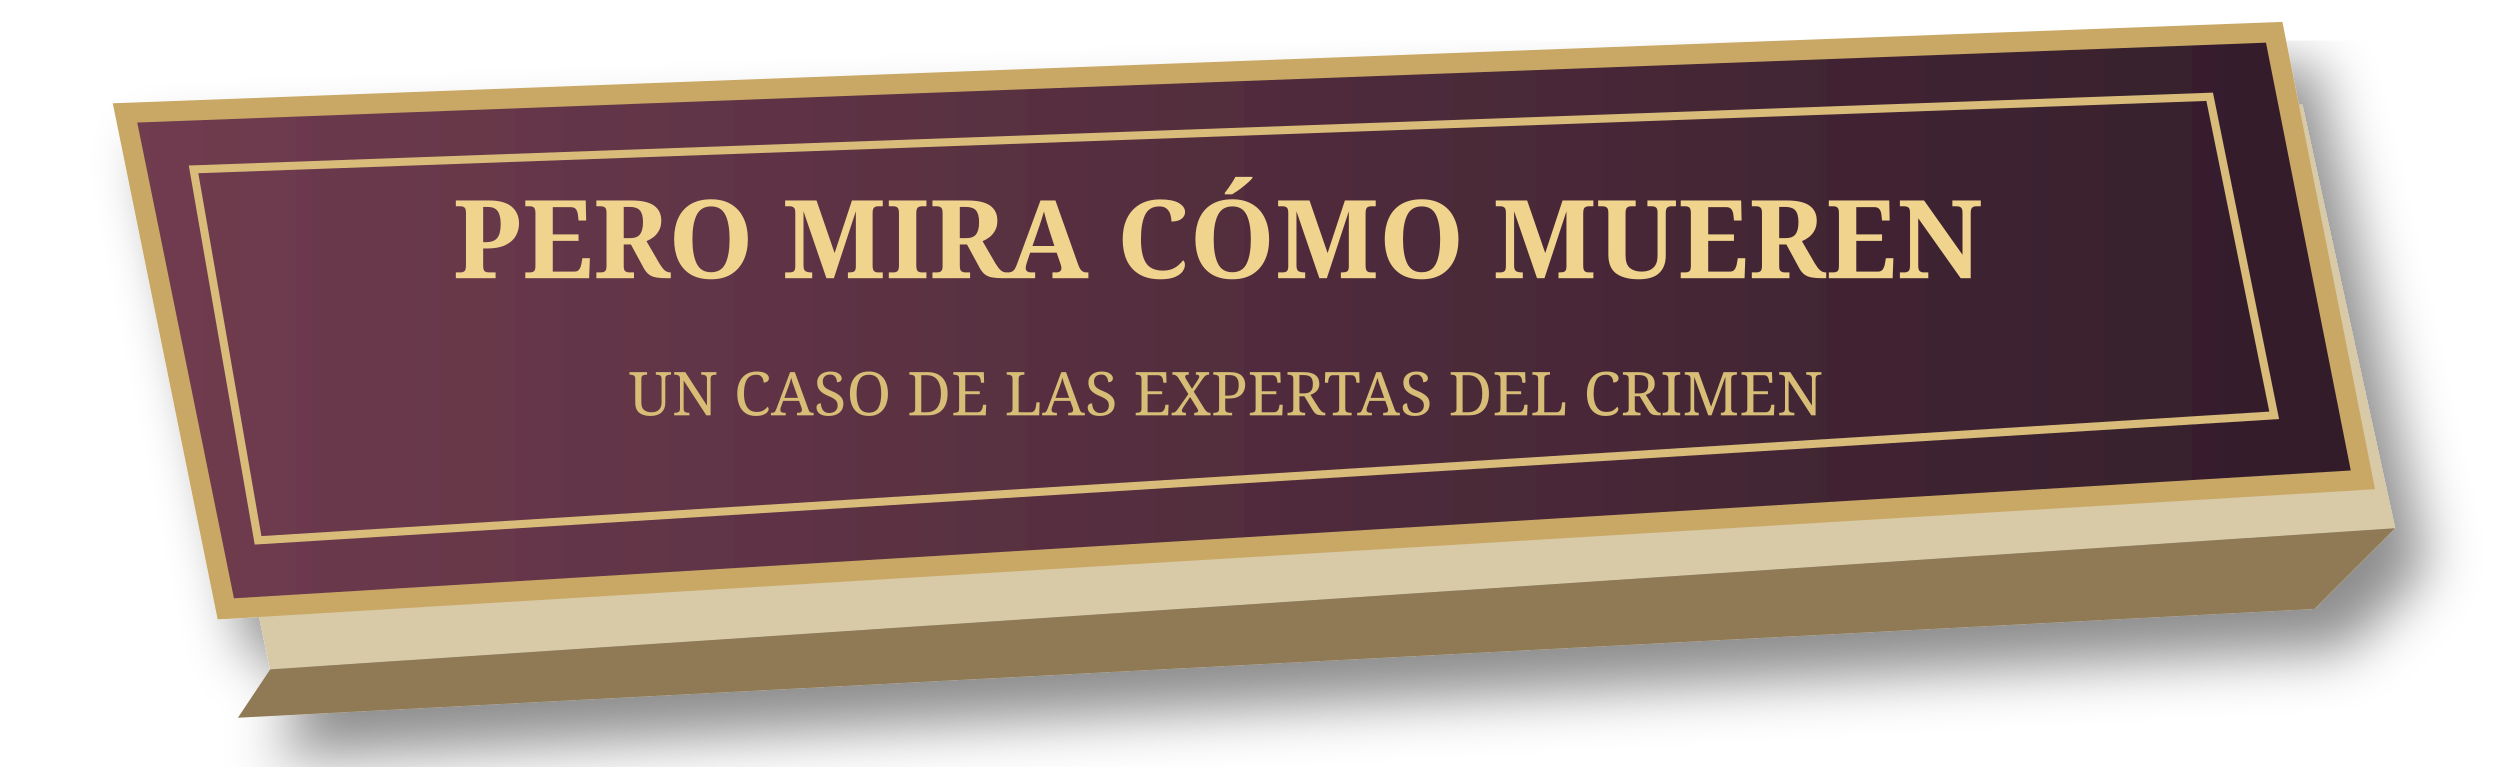
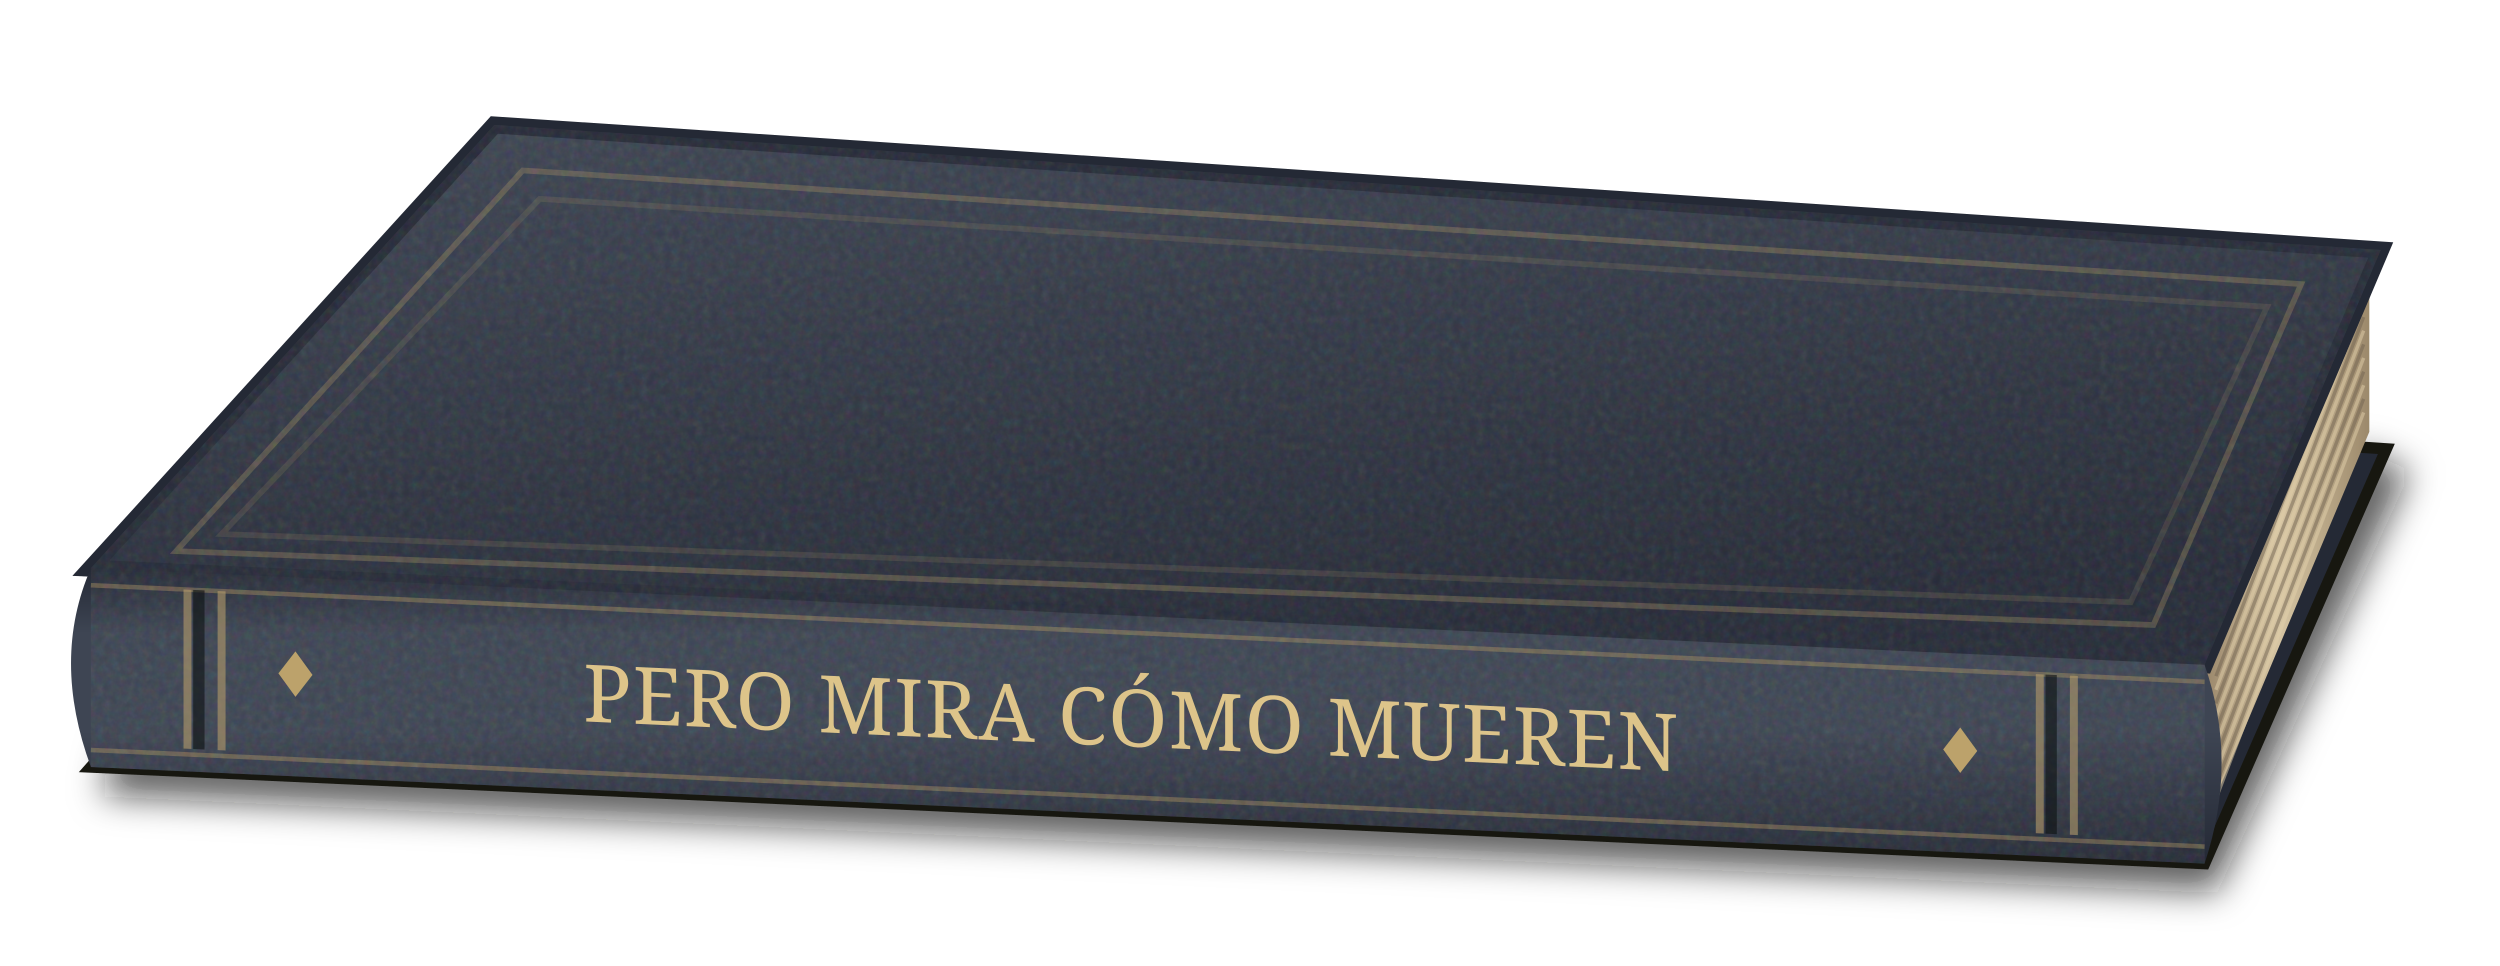
- <svg xmlns="http://www.w3.org/2000/svg" width="620" height="190" viewBox="0 0 620 190">
+ <svg xmlns="http://www.w3.org/2000/svg" width="440" height="170" viewBox="0 0 440 170">
  <defs>
-     <filter id="s">
-       <feDropShadow dx="8" dy="10" stdDeviation="7" flood-opacity=".45" />
+     <linearGradient id="cover" x2="0.3" y2="1">
+       <stop stop-color="#3e4553" />
+       <stop offset="1" stop-color="#242935" />
+     </linearGradient>
+     <linearGradient id="spine" x1="0" y1="0" x2="0" y2="1">
+       <stop stop-color="#242935" />
+       <stop offset=".22" stop-color="#3e4553" />
+       <stop offset=".55" stop-color="#3e4553" />
+       <stop offset="1" stop-color="#242935" />
+     </linearGradient>
+     <linearGradient id="paper">
+       <stop stop-color="#9a876b" />
+       <stop offset=".45" stop-color="#d6c5a3" />
+       <stop offset="1" stop-color="#9c896b" />
+     </linearGradient>
+     <filter id="shadow" x="-10%" y="-50%" width="125%" height="220%">
+       <feGaussianBlur stdDeviation="3" />
    </filter>
-     <linearGradient id="c">
-       <stop stop-color="#713c50" />
-       <stop offset="1" stop-color="#321d2a" />
-     </linearGradient>
+     <filter id="grain">
+       <feTurbulence type="fractalNoise" baseFrequency=".72" numOctaves="3" seed="7" result="noise" />
+       <feComposite in="noise" in2="SourceGraphic" operator="in" />
+       <feBlend in="SourceGraphic" mode="soft-light" />
+     </filter>
  </defs>
-   <g filter="url(#s)">
-     <path fill="#d8c9a7" d="M42 47 571 26l23 105L67 166z" />
-     <path fill="#8f7a54" d="m67 166 527-35-20 20-515 27z" />
-     <path fill="url(#c)" stroke="#c9a866" stroke-width="5" d="M31 28 564 8l22 111L56 151z" />
-     <path fill="none" stroke="#d9bc7a" stroke-width="2" d="M48 42 548 24l16 79L64 134z" />
-     <text x="302" y="69" text-anchor="middle" fill="#f0d48d" font-family="Georgia,serif" font-size="27" font-weight="bold">PERO MIRA CÓMO MUEREN</text>
-     <text x="304" y="103" text-anchor="middle" fill="#d8bd76" font-family="Georgia,serif" font-size="15">UN CASO DE LAS EXPERTAS DEL CRIMEN</text>
+   <path d="M18 140 390 157 424 83 415 79 381 144 20 131Z" fill="#100b07" opacity=".65" filter="url(#shadow)" />
+   <path d="M16 135 388 152 420 79 85 57Z" fill="#242935" stroke="#171710" stroke-width="2" />
+   <path d="M388 116 417 47 417 76 388 145Z" fill="url(#paper)" />
+   <path d="M390 119 416 51" stroke="#70624f" opacity=".5" stroke-width=".6" />
+   <path d="M390 121.4 416 53.4" stroke="#e1cfaa" opacity=".5" stroke-width=".6" />
+   <path d="M390 123.8 416 55.8" stroke="#70624f" opacity=".5" stroke-width=".6" />
+   <path d="M390 126.2 416 58.2" stroke="#e1cfaa" opacity=".5" stroke-width=".6" />
+   <path d="M390 128.6 416 60.6" stroke="#70624f" opacity=".5" stroke-width=".6" />
+   <path d="M390 131 416 63" stroke="#e1cfaa" opacity=".5" stroke-width=".6" />
+   <path d="M390 133.4 416 65.4" stroke="#70624f" opacity=".5" stroke-width=".6" />
+   <path d="M390 135.8 416 67.8" stroke="#e1cfaa" opacity=".5" stroke-width=".6" />
+   <path d="M390 138.2 416 70.2" stroke="#70624f" opacity=".5" stroke-width=".6" />
+   <path d="M390 140.6 416 72.6" stroke="#e1cfaa" opacity=".5" stroke-width=".6" />
+   <path d="M16 100 87 22 419 44 388 117Z" fill="url(#cover)" stroke="#242935" stroke-width="3" />
+   <path d="M31 97 92 30 405 50 379 110Z" fill="none" stroke="#b39965" stroke-opacity=".34" stroke-width="1" />
+   <path d="M39 94 95 35 399 54 375 106Z" fill="none" stroke="#b39965" stroke-opacity=".18" />
+   <path d="M16 100 Q9 116 16 135 L388 152 Q394 134 388 117Z" fill="url(#spine)" />
+   <path d="M16 103 388 120 M16 132 388 149" stroke="#bb9b62" opacity=".42" stroke-width=".8" />
+   <g opacity=".14" filter="url(#grain)">
+     <path d="M16 100 87 22 419 44 388 117 388 152 16 135Z" fill="#3e4553" />
+   </g>
+   <g transform="matrix(1 .0457 0 1 16 100)">
+     <path d="M17 3V31 M23 3V31 M343 3V31 M349 3V31" stroke="#b49b6b" opacity=".6" stroke-width="1.4" />
+     <path d="M19 3V31 M345 3V31" stroke="#0b1010" opacity=".6" stroke-width="2" />
+     <text x="183" y="23" text-anchor="middle" fill="#ddc48a" font-family="Georgia,serif" font-size="14" letter-spacing=".25">PERO MIRA CÓMO MUEREN</text>
+     <path d="m33 17 3-4 3 4-3 4z M326 17l3-4 3 4-3 4z" fill="#bca26b" />
  </g>
</svg>
